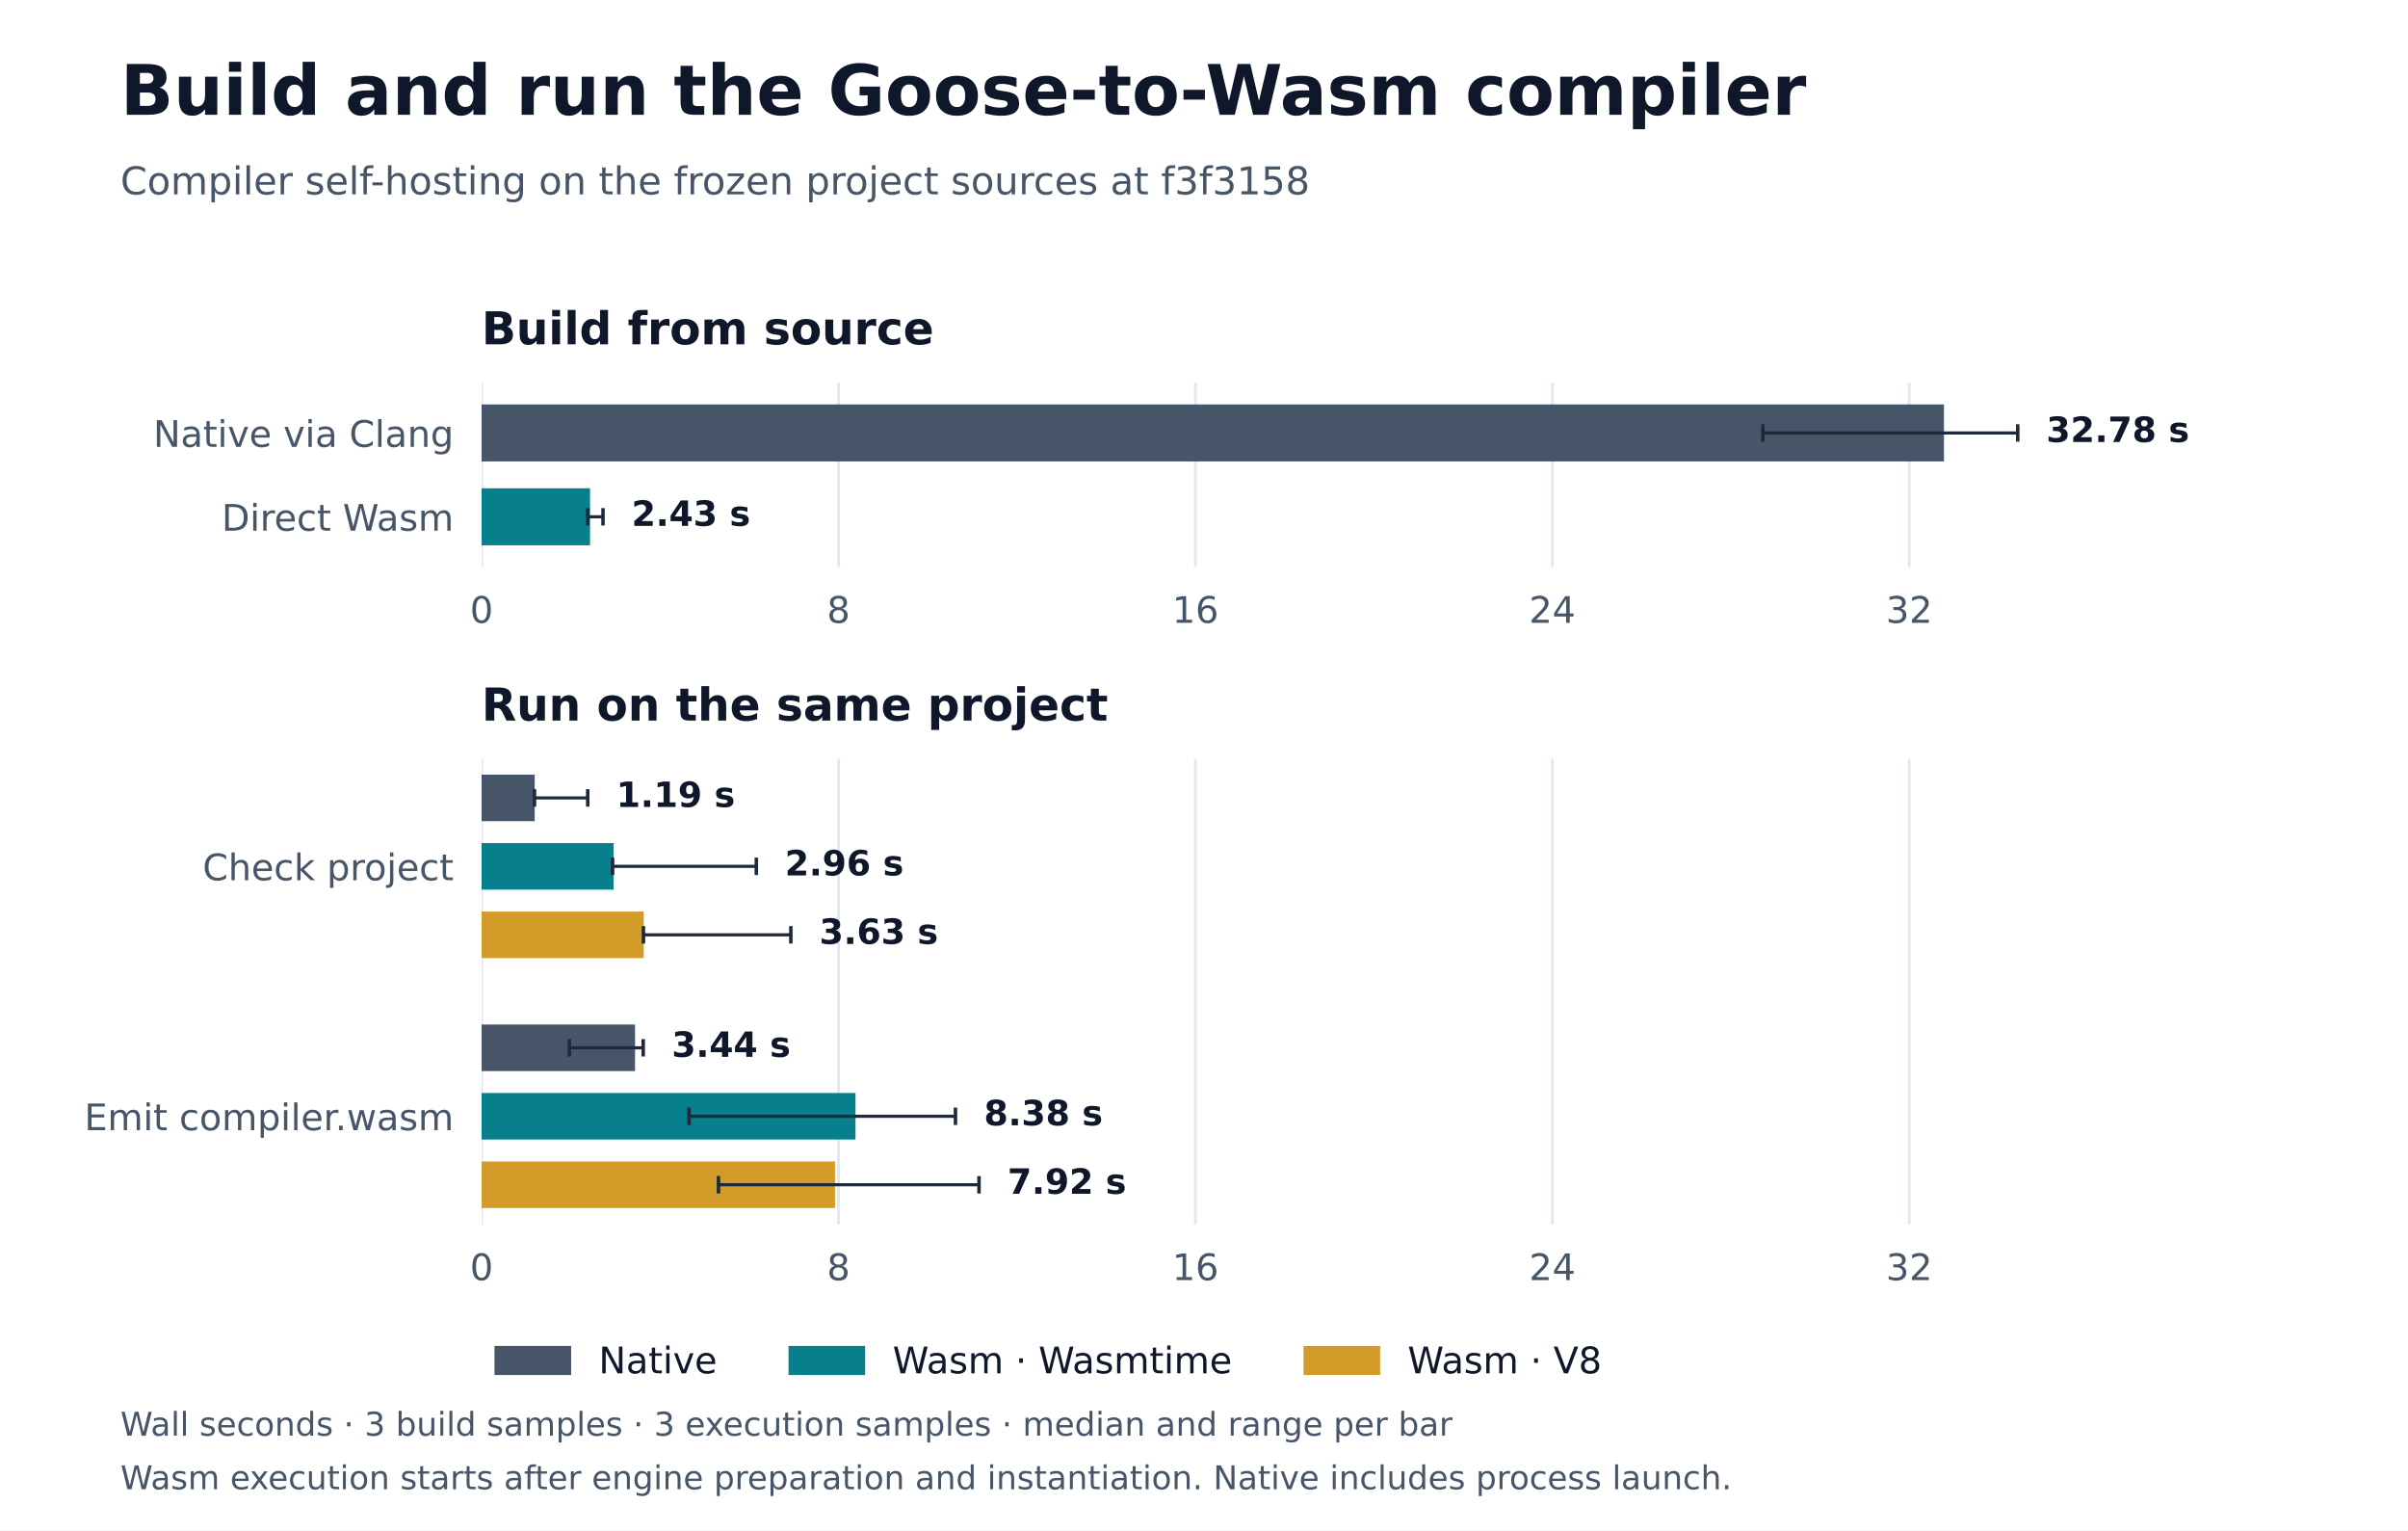
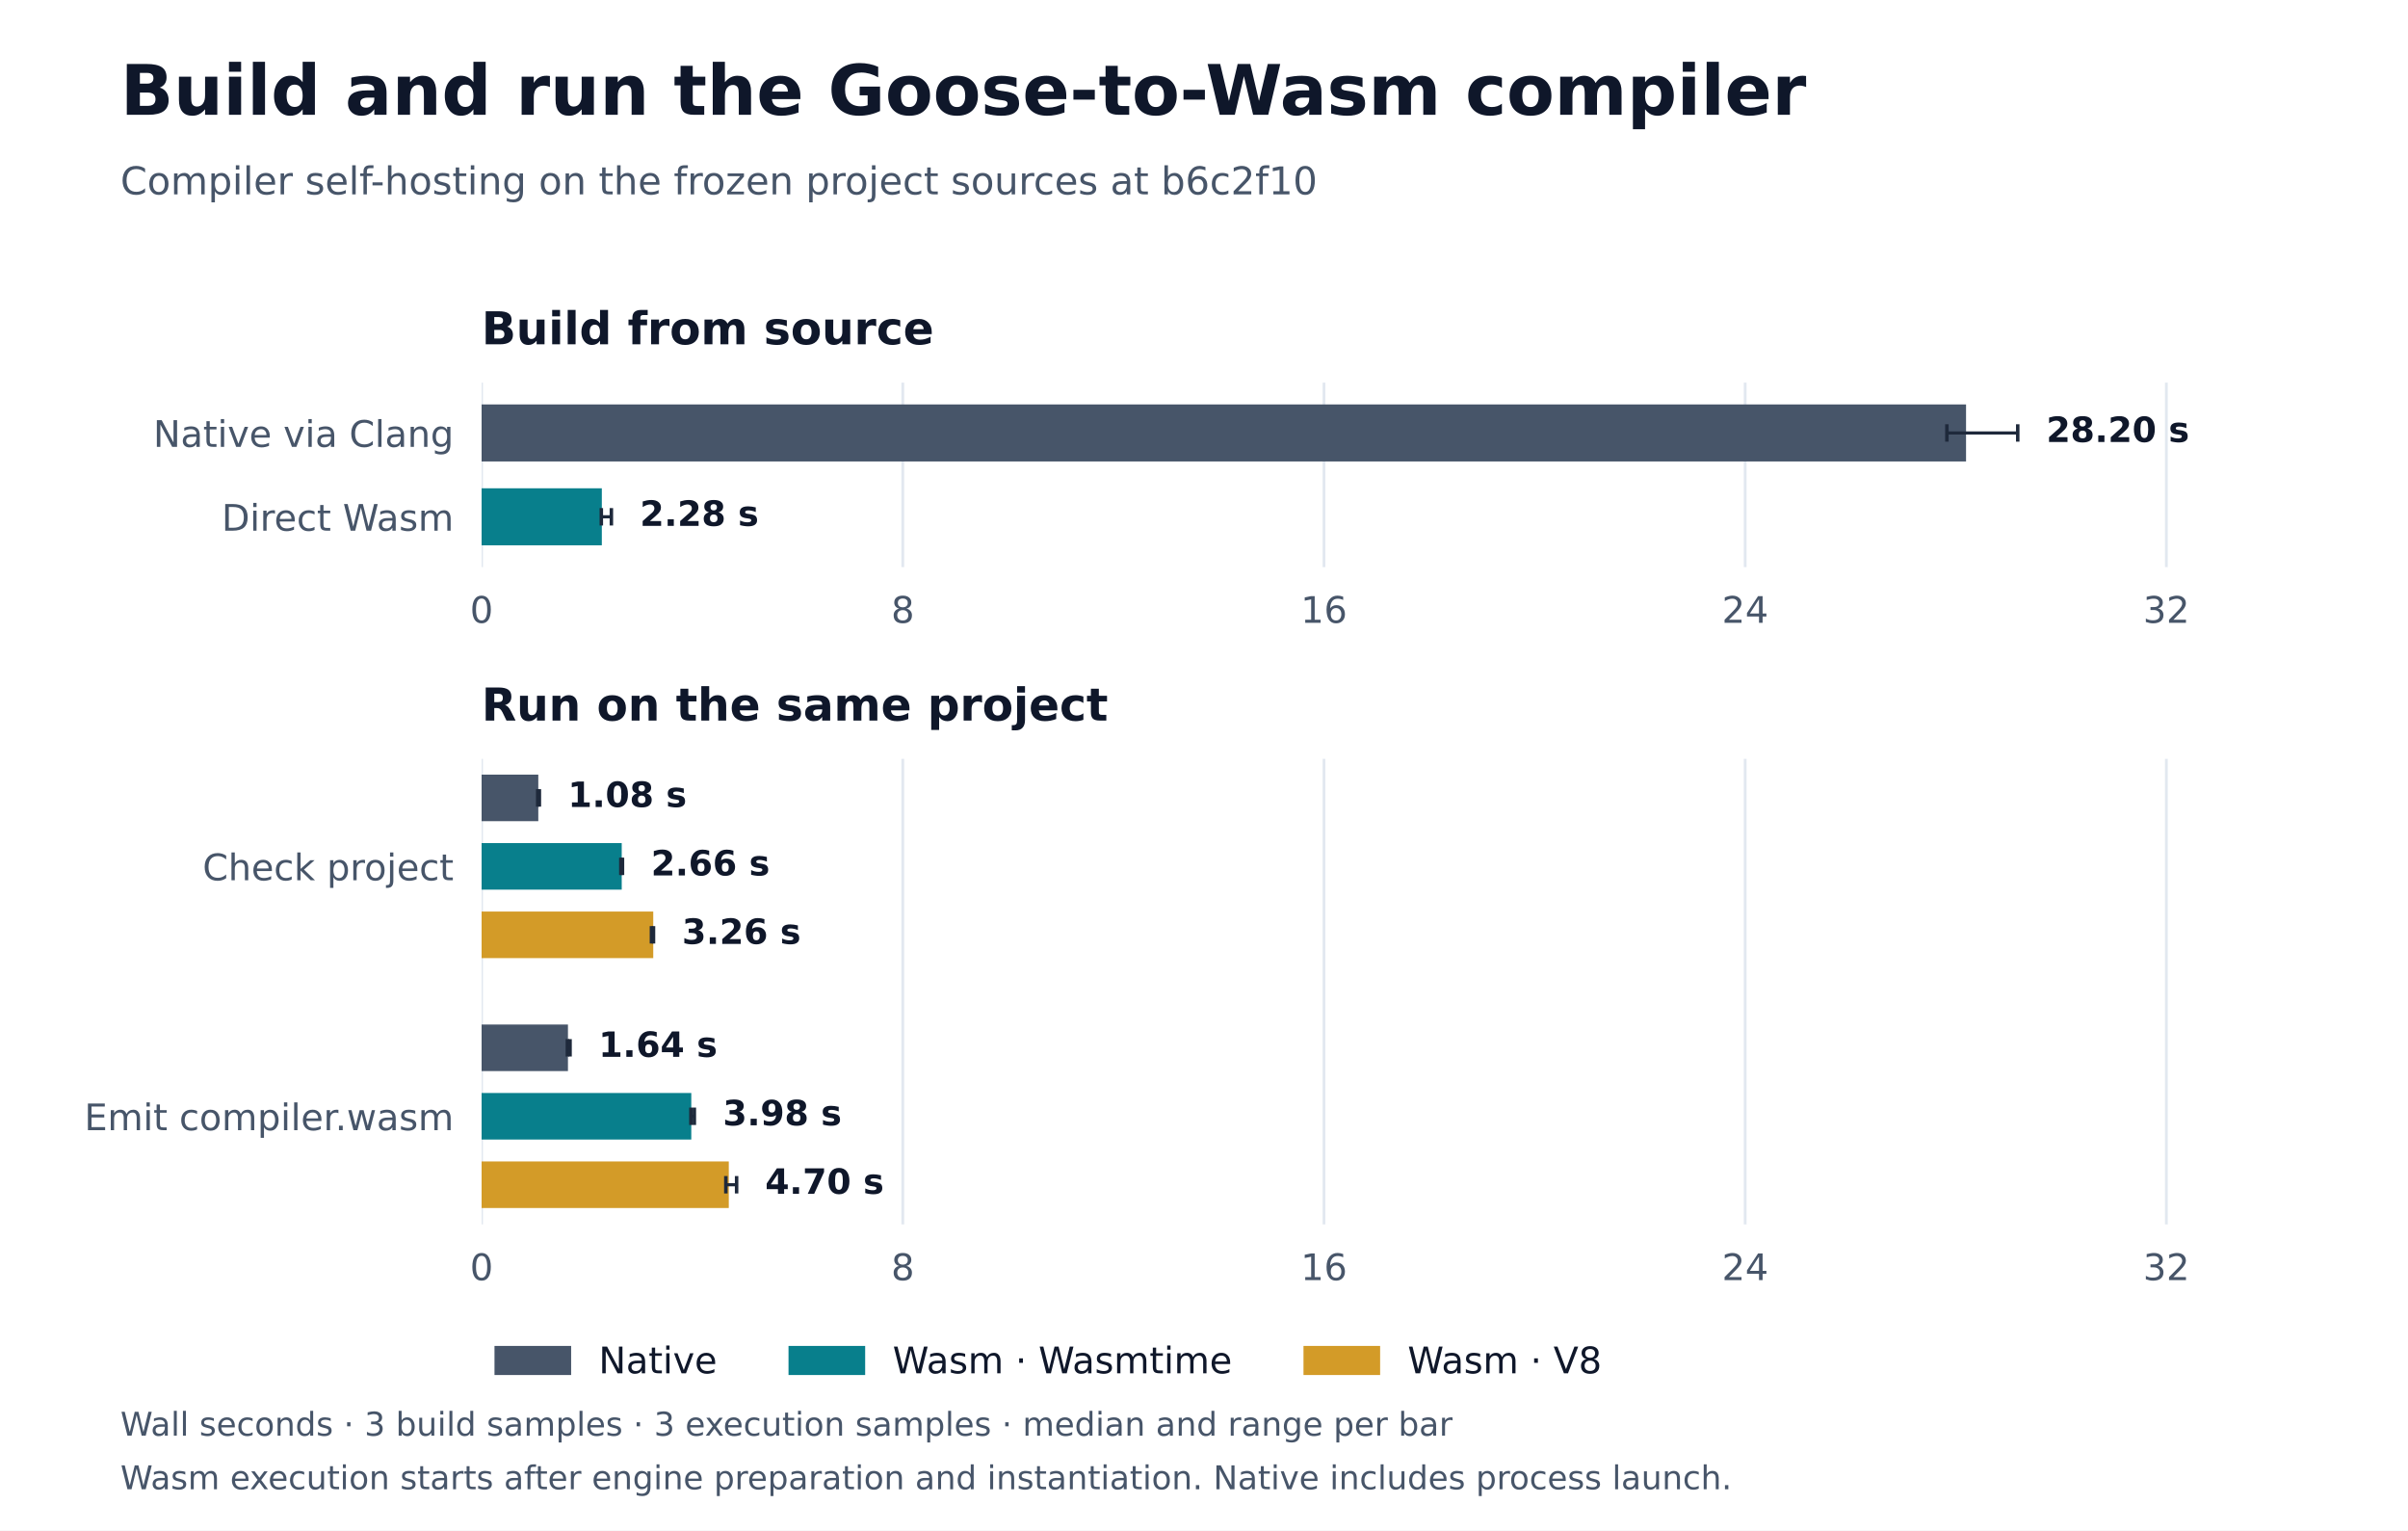
<svg xmlns="http://www.w3.org/2000/svg" xmlns:xlink="http://www.w3.org/1999/xlink" width="691.2pt" height="439.2pt" viewBox="0 0 691.2 439.2" version="1.1">
  <defs>
    <style type="text/css">*{stroke-linejoin: round; stroke-linecap: butt}</style>
  </defs>
  <g id="figure_1">
    <g id="patch_1">
      <path d="M 0 439.2 L 691.2 439.2 L 691.2 0 L 0 0 z " style="fill: #ffffff" />
    </g>
    <g id="axes_1">
      <g id="patch_2">
        <path d="M 138.24 162.735 L 649.728 162.735 L 649.728 109.8 L 138.24 109.8 z " style="fill: #ffffff" />
      </g>
      <g id="matplotlib.axis_1">
        <g id="xtick_1">
          <g id="line2d_1">
            <path d="M 138.24 162.735 L 138.24 109.8 " clip-path="url(#p8ee280f286)" style="fill: none; stroke: #e2e8f0; stroke-width: 0.8; stroke-linecap: square" />
          </g>
          <g id="line2d_2" />
          <g id="text_1">
            <text style="font-size: 10.5px; font-family: 'DejaVu Sans'; text-anchor: middle; fill: #475569" x="138.24" y="178.713" transform="rotate(-0 138.24 178.7125)">0</text>
          </g>
        </g>
        <g id="xtick_2">
          <g id="line2d_3">
-             <path d="M 240.688 162.735 L 240.688 109.8 " clip-path="url(#p8ee280f286)" style="fill: none; stroke: #e2e8f0; stroke-width: 0.8; stroke-linecap: square" />
+             <path d="M 259.14 162.735 L 259.14 109.8 " clip-path="url(#p8ee280f286)" style="fill: none; stroke: #e2e8f0; stroke-width: 0.8; stroke-linecap: square" />
          </g>
          <g id="line2d_4" />
          <g id="text_2">
-             <text style="font-size: 10.5px; font-family: 'DejaVu Sans'; text-anchor: middle; fill: #475569" x="240.688" y="178.713" transform="rotate(-0 240.6884 178.7125)">8</text>
+             <text style="font-size: 10.5px; font-family: 'DejaVu Sans'; text-anchor: middle; fill: #475569" x="259.14" y="178.713" transform="rotate(-0 259.1405 178.7125)">8</text>
          </g>
        </g>
        <g id="xtick_3">
          <g id="line2d_5">
-             <path d="M 343.137 162.735 L 343.137 109.8 " clip-path="url(#p8ee280f286)" style="fill: none; stroke: #e2e8f0; stroke-width: 0.8; stroke-linecap: square" />
+             <path d="M 380.041 162.735 L 380.041 109.8 " clip-path="url(#p8ee280f286)" style="fill: none; stroke: #e2e8f0; stroke-width: 0.8; stroke-linecap: square" />
          </g>
          <g id="line2d_6" />
          <g id="text_3">
-             <text style="font-size: 10.5px; font-family: 'DejaVu Sans'; text-anchor: middle; fill: #475569" x="343.137" y="178.713" transform="rotate(-0 343.1369 178.7125)">16</text>
+             <text style="font-size: 10.5px; font-family: 'DejaVu Sans'; text-anchor: middle; fill: #475569" x="380.041" y="178.713" transform="rotate(-0 380.0409 178.7125)">16</text>
          </g>
        </g>
        <g id="xtick_4">
          <g id="line2d_7">
-             <path d="M 445.585 162.735 L 445.585 109.8 " clip-path="url(#p8ee280f286)" style="fill: none; stroke: #e2e8f0; stroke-width: 0.8; stroke-linecap: square" />
+             <path d="M 500.941 162.735 L 500.941 109.8 " clip-path="url(#p8ee280f286)" style="fill: none; stroke: #e2e8f0; stroke-width: 0.8; stroke-linecap: square" />
          </g>
          <g id="line2d_8" />
          <g id="text_4">
-             <text style="font-size: 10.5px; font-family: 'DejaVu Sans'; text-anchor: middle; fill: #475569" x="445.585" y="178.713" transform="rotate(-0 445.5853 178.7125)">24</text>
+             <text style="font-size: 10.5px; font-family: 'DejaVu Sans'; text-anchor: middle; fill: #475569" x="500.941" y="178.713" transform="rotate(-0 500.9414 178.7125)">24</text>
          </g>
        </g>
        <g id="xtick_5">
          <g id="line2d_9">
-             <path d="M 548.034 162.735 L 548.034 109.8 " clip-path="url(#p8ee280f286)" style="fill: none; stroke: #e2e8f0; stroke-width: 0.8; stroke-linecap: square" />
+             <path d="M 621.842 162.735 L 621.842 109.8 " clip-path="url(#p8ee280f286)" style="fill: none; stroke: #e2e8f0; stroke-width: 0.8; stroke-linecap: square" />
          </g>
          <g id="line2d_10" />
          <g id="text_5">
-             <text style="font-size: 10.5px; font-family: 'DejaVu Sans'; text-anchor: middle; fill: #475569" x="548.034" y="178.713" transform="rotate(-0 548.0338 178.7125)">32</text>
+             <text style="font-size: 10.5px; font-family: 'DejaVu Sans'; text-anchor: middle; fill: #475569" x="621.842" y="178.713" transform="rotate(-0 621.8419 178.7125)">32</text>
          </g>
        </g>
      </g>
      <g id="matplotlib.axis_2">
        <g id="ytick_1">
          <g id="line2d_11" />
          <g id="text_6">
            <text style="font-size: 10.5px; font-family: 'DejaVu Sans'; text-anchor: end; fill: #475569" x="130.24" y="128.226" transform="rotate(-0 130.24 128.226)">Native via Clang</text>
          </g>
        </g>
        <g id="ytick_2">
          <g id="line2d_12" />
          <g id="text_7">
            <text style="font-size: 10.5px; font-family: 'DejaVu Sans'; text-anchor: end; fill: #475569" x="130.24" y="152.287" transform="rotate(-0 130.24 152.2874)">Direct Wasm</text>
          </g>
        </g>
      </g>
      <g id="patch_3">
-         <path d="M 138.24 116.056 L 558.005 116.056 L 558.005 132.418 L 138.24 132.418 z " clip-path="url(#p8ee280f286)" style="fill: #475569" />
+         <path d="M 138.24 116.056 L 564.34 116.056 L 564.34 132.418 L 138.24 132.418 z " clip-path="url(#p8ee280f286)" style="fill: #475569" />
      </g>
      <g id="patch_4">
-         <path d="M 138.24 140.117 L 169.365 140.117 L 169.365 156.479 L 138.24 156.479 z " clip-path="url(#p8ee280f286)" style="fill: #087f8c" />
+         <path d="M 138.24 140.117 L 172.749 140.117 L 172.749 156.479 L 138.24 156.479 z " clip-path="url(#p8ee280f286)" style="fill: #087f8c" />
      </g>
      <g id="LineCollection_1">
-         <path d="M 506.006 124.237 L 579.178 124.237 " clip-path="url(#p8ee280f286)" style="fill: none; stroke: #1e293b; stroke-width: 0.9" />
+         <path d="M 558.841 124.237 L 579.178 124.237 " clip-path="url(#p8ee280f286)" style="fill: none; stroke: #1e293b; stroke-width: 0.9" />
      </g>
      <g id="line2d_13">
        <defs>
          <path id="m0acf684bec" d="M 0 2.5 L 0 -2.5 " style="stroke: #1e293b" />
        </defs>
        <g clip-path="url(#p8ee280f286)">
-           <use xlink:href="#m0acf684bec" x="506.006" y="124.237" style="fill: #1f77b4; stroke: #1e293b" />
+           <use xlink:href="#m0acf684bec" x="558.841" y="124.237" style="fill: #1f77b4; stroke: #1e293b" />
        </g>
      </g>
      <g id="line2d_14">
        <g clip-path="url(#p8ee280f286)">
          <use xlink:href="#m0acf684bec" x="579.178" y="124.237" style="fill: #1f77b4; stroke: #1e293b" />
        </g>
      </g>
      <g id="LineCollection_2">
-         <path d="M 168.718 148.298 L 173.092 148.298 " clip-path="url(#p8ee280f286)" style="fill: none; stroke: #1e293b; stroke-width: 0.9" />
+         <path d="M 172.606 148.298 L 175.491 148.298 " clip-path="url(#p8ee280f286)" style="fill: none; stroke: #1e293b; stroke-width: 0.9" />
      </g>
      <g id="line2d_15">
        <g clip-path="url(#p8ee280f286)">
-           <use xlink:href="#m0acf684bec" x="168.718" y="148.298" style="fill: #1f77b4; stroke: #1e293b" />
+           <use xlink:href="#m0acf684bec" x="172.606" y="148.298" style="fill: #1f77b4; stroke: #1e293b" />
        </g>
      </g>
      <g id="line2d_16">
        <g clip-path="url(#p8ee280f286)">
-           <use xlink:href="#m0acf684bec" x="173.092" y="148.298" style="fill: #1f77b4; stroke: #1e293b" />
+           <use xlink:href="#m0acf684bec" x="175.491" y="148.298" style="fill: #1f77b4; stroke: #1e293b" />
        </g>
      </g>
      <g id="text_8">
-         <text style="font-weight: 700; font-size: 10px; font-family: 'DejaVu Sans'; text-anchor: start; fill: #0f172a" x="587.362" y="126.834" transform="rotate(-0 587.3617 126.8345)">32.78 s</text>
+         <text style="font-weight: 700; font-size: 10px; font-family: 'DejaVu Sans'; text-anchor: start; fill: #0f172a" x="587.362" y="126.834" transform="rotate(-0 587.3617 126.8345)">28.20 s</text>
      </g>
      <g id="text_9">
-         <text style="font-weight: 700; font-size: 10px; font-family: 'DejaVu Sans'; text-anchor: start; fill: #0f172a" x="181.276" y="150.896" transform="rotate(-0 181.2758 150.8958)">2.43 s</text>
+         <text style="font-weight: 700; font-size: 10px; font-family: 'DejaVu Sans'; text-anchor: start; fill: #0f172a" x="183.675" y="150.896" transform="rotate(-0 183.6751 150.8958)">2.28 s</text>
      </g>
      <g id="text_10">
        <text style="font-weight: 700; font-size: 13px; font-family: 'DejaVu Sans'; text-anchor: start; fill: #0f172a" x="138.24" y="98.8" transform="rotate(-0 138.24 98.8)">Build from source</text>
      </g>
    </g>
    <g id="axes_2">
      <g id="patch_5">
        <path d="M 138.24 351.36 L 649.728 351.36 L 649.728 217.762 L 138.24 217.762 z " style="fill: #ffffff" />
      </g>
      <g id="matplotlib.axis_3">
        <g id="xtick_6">
          <g id="line2d_17">
            <path d="M 138.24 351.36 L 138.24 217.762 " clip-path="url(#p224face17b)" style="fill: none; stroke: #e2e8f0; stroke-width: 0.8; stroke-linecap: square" />
          </g>
          <g id="line2d_18" />
          <g id="text_11">
            <text style="font-size: 10.5px; font-family: 'DejaVu Sans'; text-anchor: middle; fill: #475569" x="138.24" y="367.338" transform="rotate(-0 138.24 367.3375)">0</text>
          </g>
        </g>
        <g id="xtick_7">
          <g id="line2d_19">
-             <path d="M 240.688 351.36 L 240.688 217.762 " clip-path="url(#p224face17b)" style="fill: none; stroke: #e2e8f0; stroke-width: 0.8; stroke-linecap: square" />
+             <path d="M 259.14 351.36 L 259.14 217.762 " clip-path="url(#p224face17b)" style="fill: none; stroke: #e2e8f0; stroke-width: 0.8; stroke-linecap: square" />
          </g>
          <g id="line2d_20" />
          <g id="text_12">
-             <text style="font-size: 10.5px; font-family: 'DejaVu Sans'; text-anchor: middle; fill: #475569" x="240.688" y="367.338" transform="rotate(-0 240.6884 367.3375)">8</text>
+             <text style="font-size: 10.5px; font-family: 'DejaVu Sans'; text-anchor: middle; fill: #475569" x="259.14" y="367.338" transform="rotate(-0 259.1405 367.3375)">8</text>
          </g>
        </g>
        <g id="xtick_8">
          <g id="line2d_21">
-             <path d="M 343.137 351.36 L 343.137 217.762 " clip-path="url(#p224face17b)" style="fill: none; stroke: #e2e8f0; stroke-width: 0.8; stroke-linecap: square" />
+             <path d="M 380.041 351.36 L 380.041 217.762 " clip-path="url(#p224face17b)" style="fill: none; stroke: #e2e8f0; stroke-width: 0.8; stroke-linecap: square" />
          </g>
          <g id="line2d_22" />
          <g id="text_13">
-             <text style="font-size: 10.5px; font-family: 'DejaVu Sans'; text-anchor: middle; fill: #475569" x="343.137" y="367.338" transform="rotate(-0 343.1369 367.3375)">16</text>
+             <text style="font-size: 10.5px; font-family: 'DejaVu Sans'; text-anchor: middle; fill: #475569" x="380.041" y="367.338" transform="rotate(-0 380.0409 367.3375)">16</text>
          </g>
        </g>
        <g id="xtick_9">
          <g id="line2d_23">
-             <path d="M 445.585 351.36 L 445.585 217.762 " clip-path="url(#p224face17b)" style="fill: none; stroke: #e2e8f0; stroke-width: 0.8; stroke-linecap: square" />
+             <path d="M 500.941 351.36 L 500.941 217.762 " clip-path="url(#p224face17b)" style="fill: none; stroke: #e2e8f0; stroke-width: 0.8; stroke-linecap: square" />
          </g>
          <g id="line2d_24" />
          <g id="text_14">
-             <text style="font-size: 10.5px; font-family: 'DejaVu Sans'; text-anchor: middle; fill: #475569" x="445.585" y="367.338" transform="rotate(-0 445.5853 367.3375)">24</text>
+             <text style="font-size: 10.5px; font-family: 'DejaVu Sans'; text-anchor: middle; fill: #475569" x="500.941" y="367.338" transform="rotate(-0 500.9414 367.3375)">24</text>
          </g>
        </g>
        <g id="xtick_10">
          <g id="line2d_25">
-             <path d="M 548.034 351.36 L 548.034 217.762 " clip-path="url(#p224face17b)" style="fill: none; stroke: #e2e8f0; stroke-width: 0.8; stroke-linecap: square" />
+             <path d="M 621.842 351.36 L 621.842 217.762 " clip-path="url(#p224face17b)" style="fill: none; stroke: #e2e8f0; stroke-width: 0.8; stroke-linecap: square" />
          </g>
          <g id="line2d_26" />
          <g id="text_15">
-             <text style="font-size: 10.5px; font-family: 'DejaVu Sans'; text-anchor: middle; fill: #475569" x="548.034" y="367.338" transform="rotate(-0 548.0338 367.3375)">32</text>
+             <text style="font-size: 10.5px; font-family: 'DejaVu Sans'; text-anchor: middle; fill: #475569" x="621.842" y="367.338" transform="rotate(-0 621.8419 367.3375)">32</text>
          </g>
        </g>
      </g>
      <g id="matplotlib.axis_4">
        <g id="ytick_3">
          <g id="line2d_27" />
          <g id="text_16">
            <text style="font-size: 10.5px; font-family: 'DejaVu Sans'; text-anchor: end; fill: #475569" x="130.24" y="252.597" transform="rotate(-0 130.24 252.5967)">Check project</text>
          </g>
        </g>
        <g id="ytick_4">
          <g id="line2d_28" />
          <g id="text_17">
            <text style="font-size: 10.5px; font-family: 'DejaVu Sans'; text-anchor: end; fill: #475569" x="130.24" y="324.307" transform="rotate(-0 130.24 324.3073)">Emit compiler.wasm</text>
          </g>
        </g>
      </g>
      <g id="patch_6">
-         <path d="M 138.24 222.281 L 153.485 222.281 L 153.485 235.641 L 138.24 235.641 z " clip-path="url(#p224face17b)" style="fill: #475569" />
+         <path d="M 138.24 222.281 L 154.515 222.281 L 154.515 235.641 L 138.24 235.641 z " clip-path="url(#p224face17b)" style="fill: #475569" />
      </g>
      <g id="patch_7">
-         <path d="M 138.24 241.928 L 176.115 241.928 L 176.115 255.287 L 138.24 255.287 z " clip-path="url(#p224face17b)" style="fill: #087f8c" />
+         <path d="M 138.24 241.928 L 178.462 241.928 L 178.462 255.287 L 138.24 255.287 z " clip-path="url(#p224face17b)" style="fill: #087f8c" />
      </g>
      <g id="patch_8">
-         <path d="M 138.24 261.574 L 184.78 261.574 L 184.78 274.934 L 138.24 274.934 z " clip-path="url(#p224face17b)" style="fill: #d39b28" />
+         <path d="M 138.24 261.574 L 187.512 261.574 L 187.512 274.934 L 138.24 274.934 z " clip-path="url(#p224face17b)" style="fill: #d39b28" />
      </g>
      <g id="patch_9">
-         <path d="M 138.24 293.992 L 182.286 293.992 L 182.286 307.351 L 138.24 307.351 z " clip-path="url(#p224face17b)" style="fill: #475569" />
+         <path d="M 138.24 293.992 L 163.027 293.992 L 163.027 307.351 L 138.24 307.351 z " clip-path="url(#p224face17b)" style="fill: #475569" />
      </g>
      <g id="patch_10">
-         <path d="M 138.24 313.638 L 245.565 313.638 L 245.565 326.998 L 138.24 326.998 z " clip-path="url(#p224face17b)" style="fill: #087f8c" />
+         <path d="M 138.24 313.638 L 198.43 313.638 L 198.43 326.998 L 138.24 326.998 z " clip-path="url(#p224face17b)" style="fill: #087f8c" />
      </g>
      <g id="patch_11">
-         <path d="M 138.24 333.285 L 239.682 333.285 L 239.682 346.645 L 138.24 346.645 z " clip-path="url(#p224face17b)" style="fill: #d39b28" />
+         <path d="M 138.24 333.285 L 209.194 333.285 L 209.194 346.645 L 138.24 346.645 z " clip-path="url(#p224face17b)" style="fill: #d39b28" />
      </g>
      <g id="LineCollection_3">
-         <path d="M 153.42 228.961 L 168.704 228.961 " clip-path="url(#p224face17b)" style="fill: none; stroke: #1e293b; stroke-width: 0.9" />
+         <path d="M 154.344 228.961 L 154.824 228.961 " clip-path="url(#p224face17b)" style="fill: none; stroke: #1e293b; stroke-width: 0.9" />
      </g>
      <g id="line2d_29">
        <g clip-path="url(#p224face17b)">
-           <use xlink:href="#m0acf684bec" x="153.42" y="228.961" style="fill: #1f77b4; stroke: #1e293b" />
+           <use xlink:href="#m0acf684bec" x="154.344" y="228.961" style="fill: #1f77b4; stroke: #1e293b" />
        </g>
      </g>
      <g id="line2d_30">
        <g clip-path="url(#p224face17b)">
-           <use xlink:href="#m0acf684bec" x="168.704" y="228.961" style="fill: #1f77b4; stroke: #1e293b" />
+           <use xlink:href="#m0acf684bec" x="154.824" y="228.961" style="fill: #1f77b4; stroke: #1e293b" />
        </g>
      </g>
      <g id="LineCollection_4">
-         <path d="M 175.84 248.608 L 217.098 248.608 " clip-path="url(#p224face17b)" style="fill: none; stroke: #1e293b; stroke-width: 0.9" />
+         <path d="M 178.208 248.608 L 178.679 248.608 " clip-path="url(#p224face17b)" style="fill: none; stroke: #1e293b; stroke-width: 0.9" />
      </g>
      <g id="line2d_31">
        <g clip-path="url(#p224face17b)">
-           <use xlink:href="#m0acf684bec" x="175.84" y="248.608" style="fill: #1f77b4; stroke: #1e293b" />
+           <use xlink:href="#m0acf684bec" x="178.208" y="248.608" style="fill: #1f77b4; stroke: #1e293b" />
        </g>
      </g>
      <g id="line2d_32">
        <g clip-path="url(#p224face17b)">
-           <use xlink:href="#m0acf684bec" x="217.098" y="248.608" style="fill: #1f77b4; stroke: #1e293b" />
+           <use xlink:href="#m0acf684bec" x="178.679" y="248.608" style="fill: #1f77b4; stroke: #1e293b" />
        </g>
      </g>
      <g id="LineCollection_5">
-         <path d="M 184.694 268.254 L 227.007 268.254 " clip-path="url(#p224face17b)" style="fill: none; stroke: #1e293b; stroke-width: 0.9" />
+         <path d="M 186.992 268.254 L 187.583 268.254 " clip-path="url(#p224face17b)" style="fill: none; stroke: #1e293b; stroke-width: 0.9" />
      </g>
      <g id="line2d_33">
        <g clip-path="url(#p224face17b)">
-           <use xlink:href="#m0acf684bec" x="184.694" y="268.254" style="fill: #1f77b4; stroke: #1e293b" />
+           <use xlink:href="#m0acf684bec" x="186.992" y="268.254" style="fill: #1f77b4; stroke: #1e293b" />
        </g>
      </g>
      <g id="line2d_34">
        <g clip-path="url(#p224face17b)">
-           <use xlink:href="#m0acf684bec" x="227.007" y="268.254" style="fill: #1f77b4; stroke: #1e293b" />
+           <use xlink:href="#m0acf684bec" x="187.583" y="268.254" style="fill: #1f77b4; stroke: #1e293b" />
        </g>
      </g>
      <g id="LineCollection_6">
-         <path d="M 163.428 300.671 L 184.63 300.671 " clip-path="url(#p224face17b)" style="fill: none; stroke: #1e293b; stroke-width: 0.9" />
+         <path d="M 162.863 300.671 L 163.631 300.671 " clip-path="url(#p224face17b)" style="fill: none; stroke: #1e293b; stroke-width: 0.9" />
      </g>
      <g id="line2d_35">
        <g clip-path="url(#p224face17b)">
-           <use xlink:href="#m0acf684bec" x="163.428" y="300.671" style="fill: #1f77b4; stroke: #1e293b" />
+           <use xlink:href="#m0acf684bec" x="162.863" y="300.671" style="fill: #1f77b4; stroke: #1e293b" />
        </g>
      </g>
      <g id="line2d_36">
        <g clip-path="url(#p224face17b)">
-           <use xlink:href="#m0acf684bec" x="184.63" y="300.671" style="fill: #1f77b4; stroke: #1e293b" />
+           <use xlink:href="#m0acf684bec" x="163.631" y="300.671" style="fill: #1f77b4; stroke: #1e293b" />
        </g>
      </g>
      <g id="LineCollection_7">
-         <path d="M 197.784 320.318 L 274.258 320.318 " clip-path="url(#p224face17b)" style="fill: none; stroke: #1e293b; stroke-width: 0.9" />
+         <path d="M 198.318 320.318 L 199.305 320.318 " clip-path="url(#p224face17b)" style="fill: none; stroke: #1e293b; stroke-width: 0.9" />
      </g>
      <g id="line2d_37">
        <g clip-path="url(#p224face17b)">
-           <use xlink:href="#m0acf684bec" x="197.784" y="320.318" style="fill: #1f77b4; stroke: #1e293b" />
+           <use xlink:href="#m0acf684bec" x="198.318" y="320.318" style="fill: #1f77b4; stroke: #1e293b" />
        </g>
      </g>
      <g id="line2d_38">
        <g clip-path="url(#p224face17b)">
-           <use xlink:href="#m0acf684bec" x="274.258" y="320.318" style="fill: #1f77b4; stroke: #1e293b" />
+           <use xlink:href="#m0acf684bec" x="199.305" y="320.318" style="fill: #1f77b4; stroke: #1e293b" />
        </g>
      </g>
      <g id="LineCollection_8">
-         <path d="M 206.236 339.965 L 281.015 339.965 " clip-path="url(#p224face17b)" style="fill: none; stroke: #1e293b; stroke-width: 0.9" />
+         <path d="M 208.349 339.965 L 211.439 339.965 " clip-path="url(#p224face17b)" style="fill: none; stroke: #1e293b; stroke-width: 0.9" />
      </g>
      <g id="line2d_39">
        <g clip-path="url(#p224face17b)">
-           <use xlink:href="#m0acf684bec" x="206.236" y="339.965" style="fill: #1f77b4; stroke: #1e293b" />
+           <use xlink:href="#m0acf684bec" x="208.349" y="339.965" style="fill: #1f77b4; stroke: #1e293b" />
        </g>
      </g>
      <g id="line2d_40">
        <g clip-path="url(#p224face17b)">
-           <use xlink:href="#m0acf684bec" x="281.015" y="339.965" style="fill: #1f77b4; stroke: #1e293b" />
+           <use xlink:href="#m0acf684bec" x="211.439" y="339.965" style="fill: #1f77b4; stroke: #1e293b" />
        </g>
      </g>
      <g id="text_18">
-         <text style="font-weight: 700; font-size: 10px; font-family: 'DejaVu Sans'; text-anchor: start; fill: #0f172a" x="176.887" y="231.558" transform="rotate(-0 176.8874 231.5585)">1.19 s</text>
+         <text style="font-weight: 700; font-size: 10px; font-family: 'DejaVu Sans'; text-anchor: start; fill: #0f172a" x="163.008" y="231.558" transform="rotate(-0 163.008 231.5585)">1.08 s</text>
      </g>
      <g id="text_19">
-         <text style="font-weight: 700; font-size: 10px; font-family: 'DejaVu Sans'; text-anchor: start; fill: #0f172a" x="225.282" y="251.205" transform="rotate(-0 225.2817 251.2052)">2.96 s</text>
+         <text style="font-weight: 700; font-size: 10px; font-family: 'DejaVu Sans'; text-anchor: start; fill: #0f172a" x="186.862" y="251.205" transform="rotate(-0 186.8625 251.2052)">2.66 s</text>
      </g>
      <g id="text_20">
-         <text style="font-weight: 700; font-size: 10px; font-family: 'DejaVu Sans'; text-anchor: start; fill: #0f172a" x="235.191" y="270.852" transform="rotate(-0 235.1907 270.8519)">3.63 s</text>
+         <text style="font-weight: 700; font-size: 10px; font-family: 'DejaVu Sans'; text-anchor: start; fill: #0f172a" x="195.767" y="270.852" transform="rotate(-0 195.7673 270.8519)">3.26 s</text>
      </g>
      <g id="text_21">
-         <text style="font-weight: 700; font-size: 10px; font-family: 'DejaVu Sans'; text-anchor: start; fill: #0f172a" x="192.814" y="303.269" transform="rotate(-0 192.8142 303.2691)">3.44 s</text>
+         <text style="font-weight: 700; font-size: 10px; font-family: 'DejaVu Sans'; text-anchor: start; fill: #0f172a" x="171.815" y="303.269" transform="rotate(-0 171.815 303.2691)">1.64 s</text>
      </g>
      <g id="text_22">
-         <text style="font-weight: 700; font-size: 10px; font-family: 'DejaVu Sans'; text-anchor: start; fill: #0f172a" x="282.442" y="322.916" transform="rotate(-0 282.4421 322.9158)">8.38 s</text>
+         <text style="font-weight: 700; font-size: 10px; font-family: 'DejaVu Sans'; text-anchor: start; fill: #0f172a" x="207.489" y="322.916" transform="rotate(-0 207.4889 322.9158)">3.98 s</text>
      </g>
      <g id="text_23">
-         <text style="font-weight: 700; font-size: 10px; font-family: 'DejaVu Sans'; text-anchor: start; fill: #0f172a" x="289.199" y="342.563" transform="rotate(-0 289.1989 342.5625)">7.92 s</text>
+         <text style="font-weight: 700; font-size: 10px; font-family: 'DejaVu Sans'; text-anchor: start; fill: #0f172a" x="219.623" y="342.563" transform="rotate(-0 219.6226 342.5625)">4.70 s</text>
      </g>
      <g id="text_24">
        <text style="font-weight: 700; font-size: 13px; font-family: 'DejaVu Sans'; text-anchor: start; fill: #0f172a" x="138.24" y="206.762" transform="rotate(-0 138.24 206.7622)">Run on the same project</text>
      </g>
      <g id="legend_1">
        <g id="patch_12">
          <path d="M 142.44 394.069 L 163.44 394.069 L 163.44 386.719 L 142.44 386.719 z " style="fill: #475569; stroke: #475569; stroke-linejoin: miter" />
        </g>
        <g id="text_25">
          <text style="font-size: 10.5px; font-family: 'DejaVu Sans'; text-anchor: start; fill: #0f172a" x="171.84" y="394.069" transform="rotate(-0 171.84 394.0687)">Native</text>
        </g>
        <g id="patch_13">
          <path d="M 226.839 394.069 L 247.839 394.069 L 247.839 386.719 L 226.839 386.719 z " style="fill: #087f8c; stroke: #087f8c; stroke-linejoin: miter" />
        </g>
        <g id="text_26">
          <text style="font-size: 10.5px; font-family: 'DejaVu Sans'; text-anchor: start; fill: #0f172a" x="256.239" y="394.069" transform="rotate(-0 256.2387 394.0687)">Wasm · Wasmtime</text>
        </g>
        <g id="patch_14">
          <path d="M 374.657 394.069 L 395.657 394.069 L 395.657 386.719 L 374.657 386.719 z " style="fill: #d39b28; stroke: #d39b28; stroke-linejoin: miter" />
        </g>
        <g id="text_27">
          <text style="font-size: 10.5px; font-family: 'DejaVu Sans'; text-anchor: start; fill: #0f172a" x="404.057" y="394.069" transform="rotate(-0 404.0573 394.0687)">Wasm · V8</text>
        </g>
      </g>
    </g>
    <g id="text_28">
      <text style="font-weight: 700; font-size: 20px; font-family: 'DejaVu Sans'; text-anchor: start; fill: #0f172a" x="34.56" y="32.94" transform="rotate(-0 34.56 32.94)">Build and run the Goose-to-Wasm compiler</text>
    </g>
    <g id="text_29">
-       <text style="font-size: 11px; font-family: 'DejaVu Sans'; text-anchor: start; fill: #475569" x="34.56" y="55.778" transform="rotate(-0 34.56 55.7784)">Compiler self-hosting on the frozen project sources at f3f3158</text>
+       <text style="font-size: 11px; font-family: 'DejaVu Sans'; text-anchor: start; fill: #475569" x="34.56" y="55.778" transform="rotate(-0 34.56 55.7784)">Compiler self-hosting on the frozen project sources at b6c2f10</text>
    </g>
    <g id="text_30">
      <text style="font-size: 9.4px; font-family: 'DejaVu Sans'; text-anchor: start; fill: #475569" x="34.56" y="411.97" transform="rotate(-0 34.56 411.9696)">Wall seconds · 3 build samples · 3 execution samples · median and range per bar</text>
    </g>
    <g id="text_31">
      <text style="font-size: 9.4px; font-family: 'DejaVu Sans'; text-anchor: start; fill: #475569" x="34.56" y="427.342" transform="rotate(-0 34.56 427.3416)">Wasm execution starts after engine preparation and instantiation. Native includes process launch.</text>
    </g>
  </g>
  <defs>
    <clipPath id="p8ee280f286">
      <rect x="138.24" y="109.8" width="511.488" height="52.935" />
    </clipPath>
    <clipPath id="p224face17b">
      <rect x="138.24" y="217.762" width="511.488" height="133.598" />
    </clipPath>
  </defs>
</svg>
